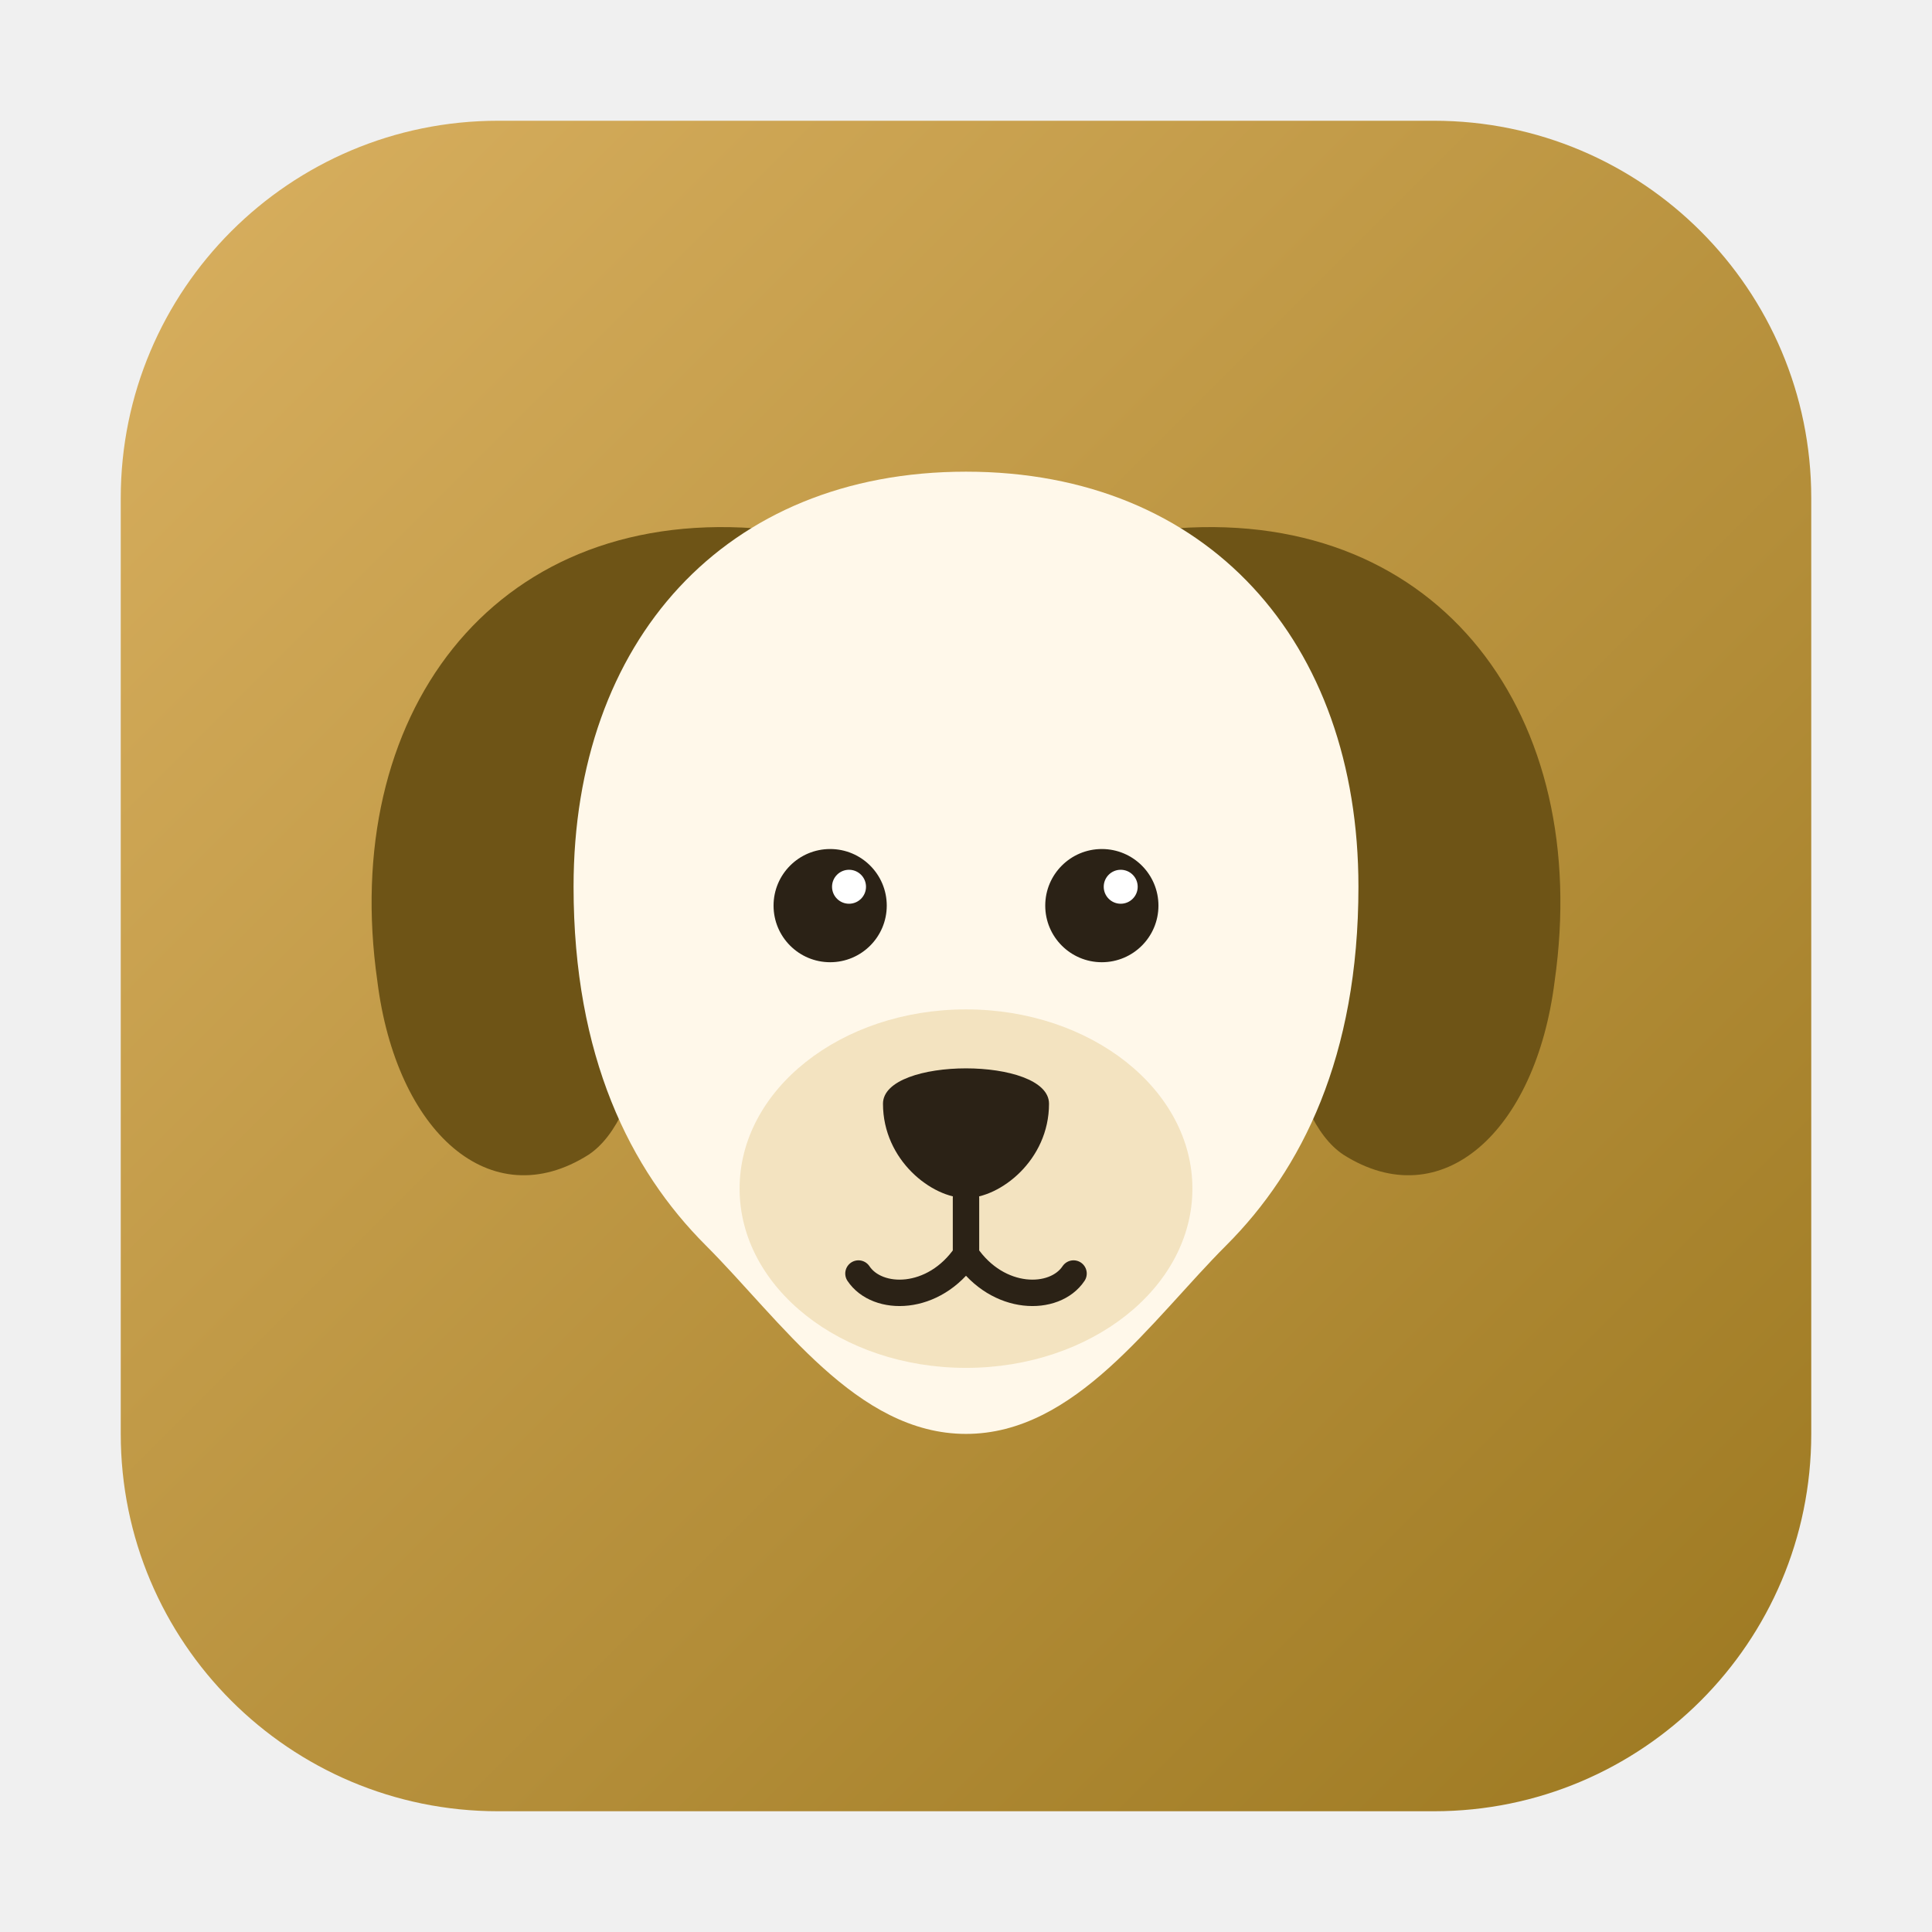
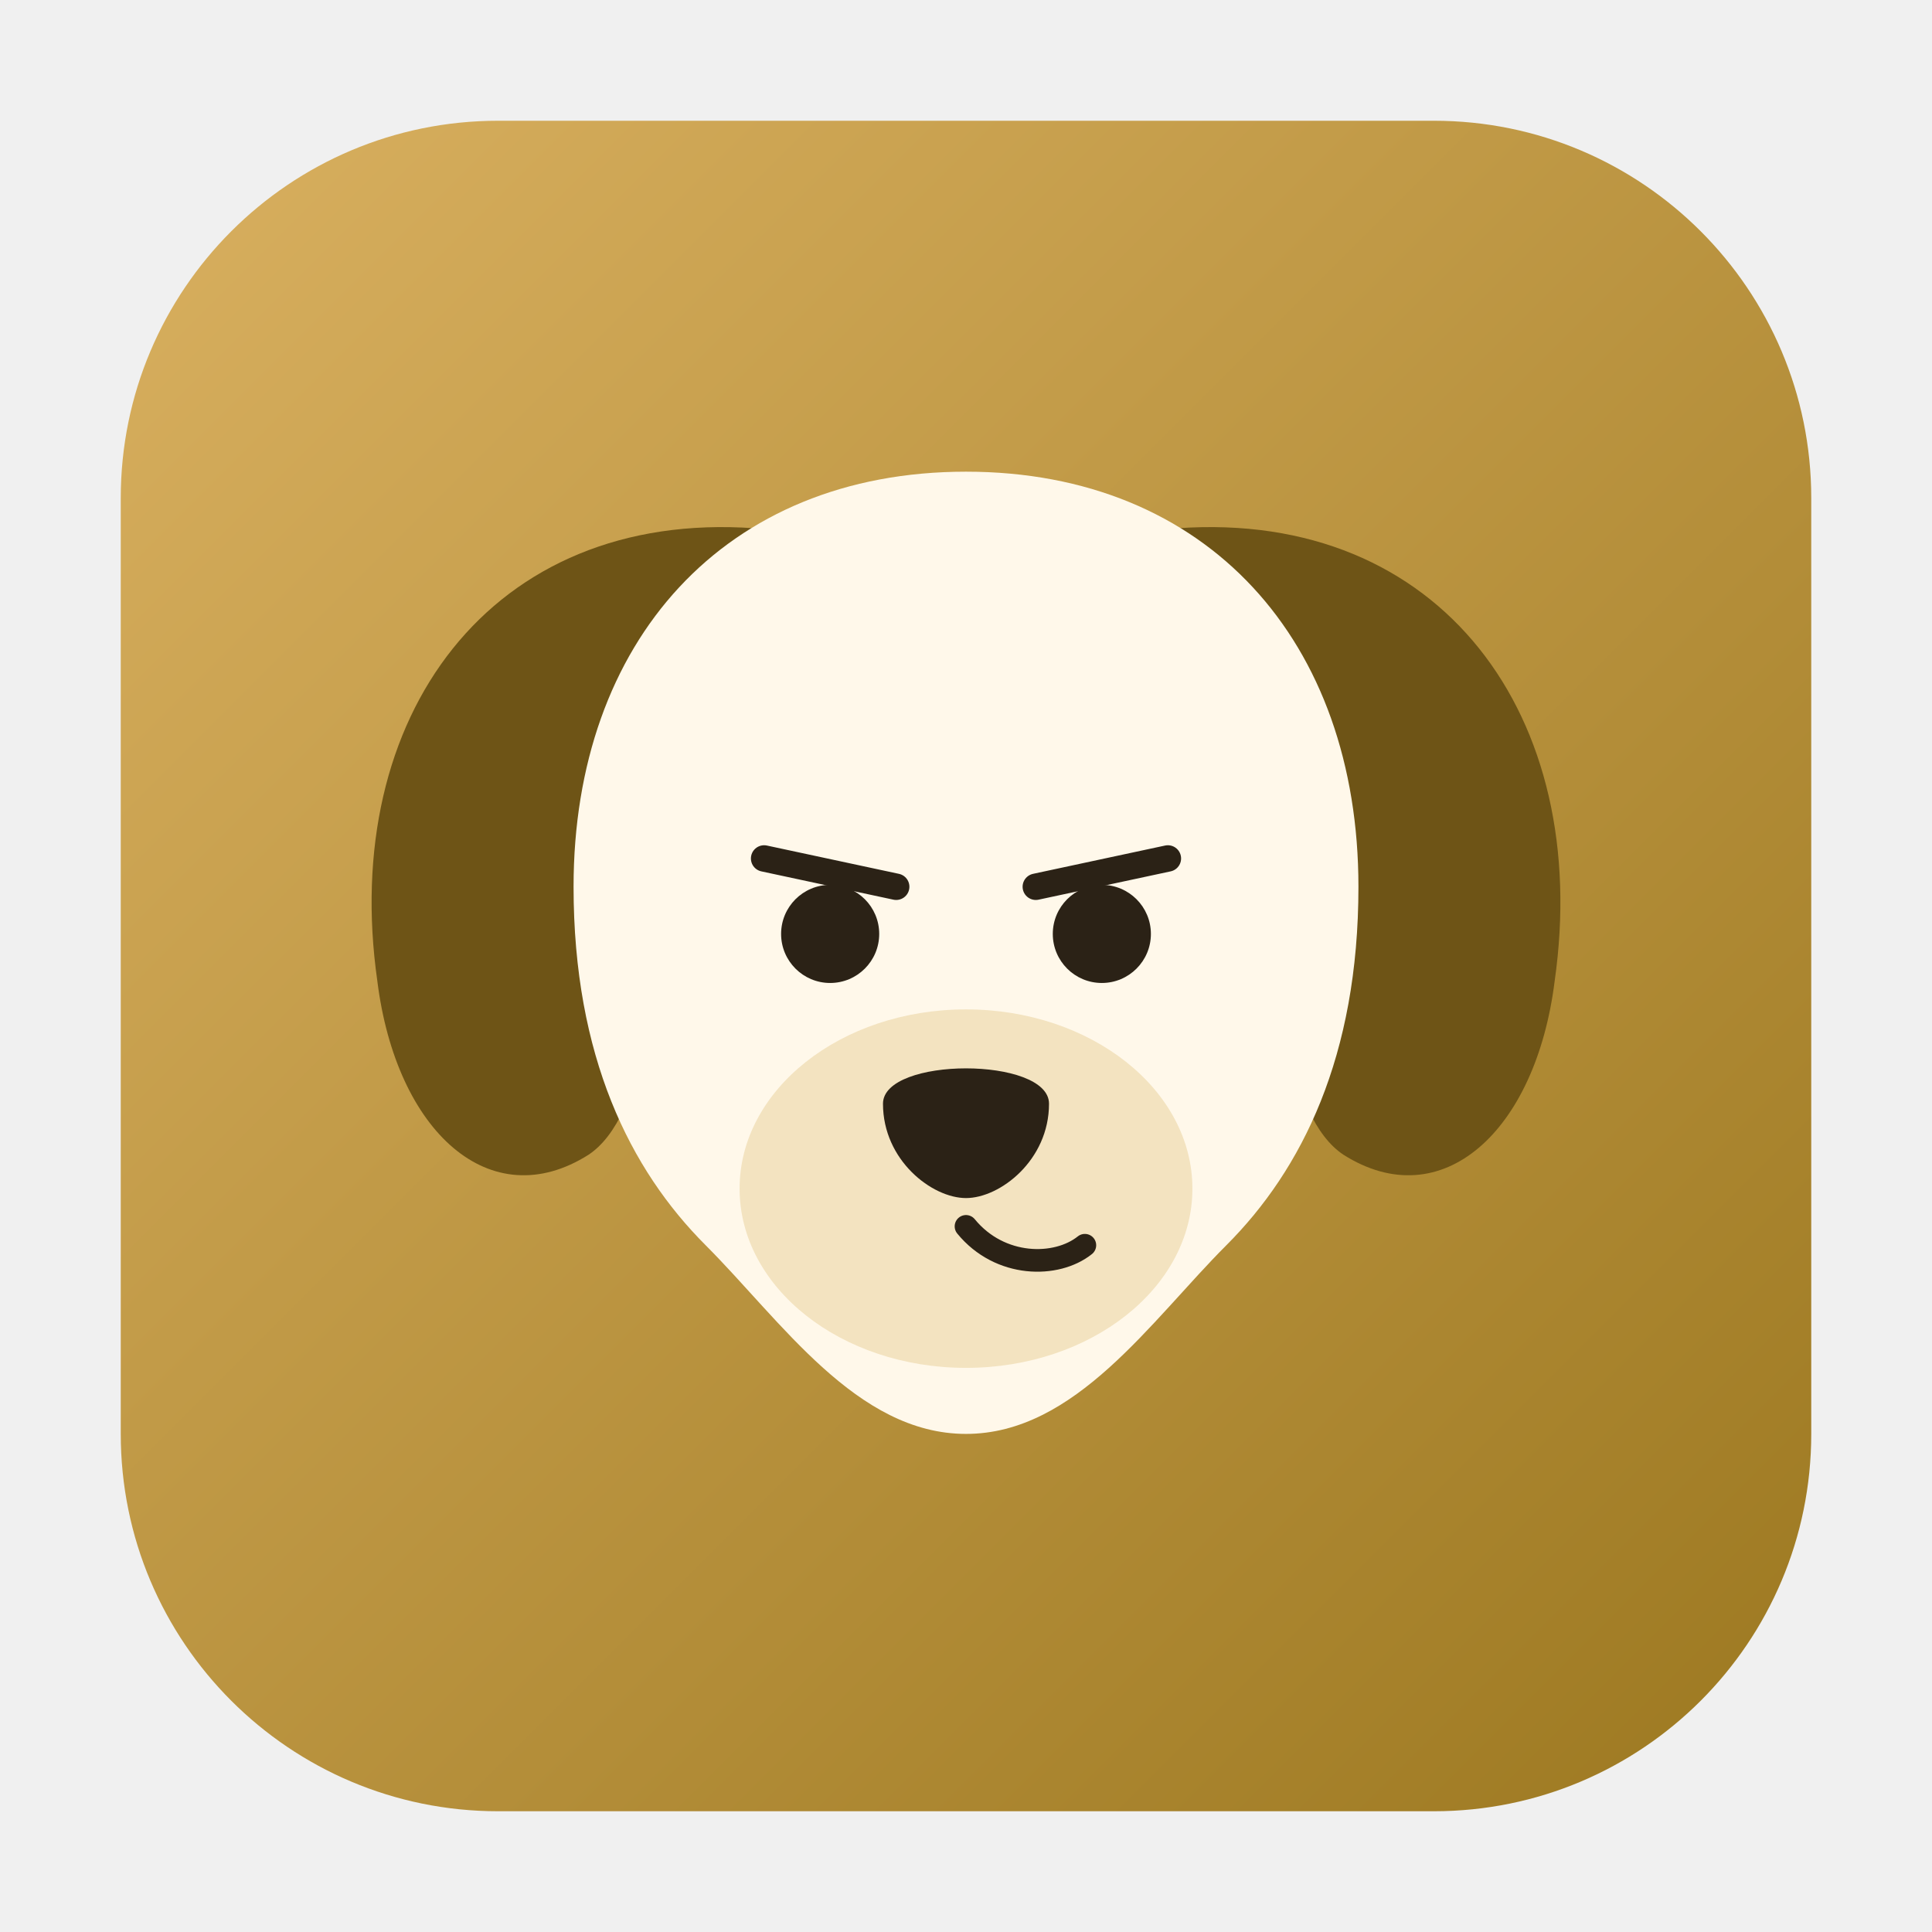
<svg xmlns="http://www.w3.org/2000/svg" viewBox="0 0 1024 1024">
  <defs>
    <linearGradient id="g" x1="0" y1="0" x2="1" y2="1">
      <stop offset="0" stop-color="#D9B060" />
      <stop offset="1" stop-color="#9C7820" />
    </linearGradient>
  </defs>
  <rect x="64" y="64" width="896" height="896" rx="200" fill="url(#g)" />
  <path d="M400 280 C260 270 180 380 200 520 C210 600 260 645 312 612 C342 592 350 520 352 440 Z" fill="#6E5416" />
  <path d="M624 280 C764 270 844 380 824 520 C814 600 764 645 712 612 C682 592 674 520 672 440 Z" fill="#6E5416" />
  <path d="M512 250 C640 250 720 340 720 470 C720 560 690 620 650 660 C610 700 570 760 512 760 C454 760 414 700 374 660 C334 620 304 560 304 470 C304 340 384 250 512 250 Z" fill="#FFF8EA" />
  <ellipse cx="512" cy="630" rx="120" ry="95" fill="#F3E3C0" />
-   <circle cx="440" cy="480" r="30" fill="#2B2216" />
-   <circle cx="584" cy="480" r="30" fill="#2B2216" />
-   <circle cx="450" cy="470" r="9" fill="#fff" />
-   <circle cx="594" cy="470" r="9" fill="#fff" />
+   <path d="M405 455 L475 470 M549 470 L619 455" stroke="#2B2216" stroke-width="14" stroke-linecap="round" />
+   <circle cx="440" cy="495" r="26" fill="#2B2216" />
+   <circle cx="584" cy="495" r="26" fill="#2B2216" />
  <path d="M468 585 C468 560 556 560 556 585 C556 615 530 635 512 635 C494 635 468 615 468 585 Z" fill="#2B2216" />
-   <path d="M512 635 L512 665 M512 665 C495 690 465 690 455 675 M512 665 C529 690 559 690 569 675" stroke="#2B2216" stroke-width="14" stroke-linecap="round" fill="none" />
+   <path d="M512 650 C530 672 560 672 575 660" stroke="#2B2216" stroke-width="12" stroke-linecap="round" fill="none" />
</svg>
